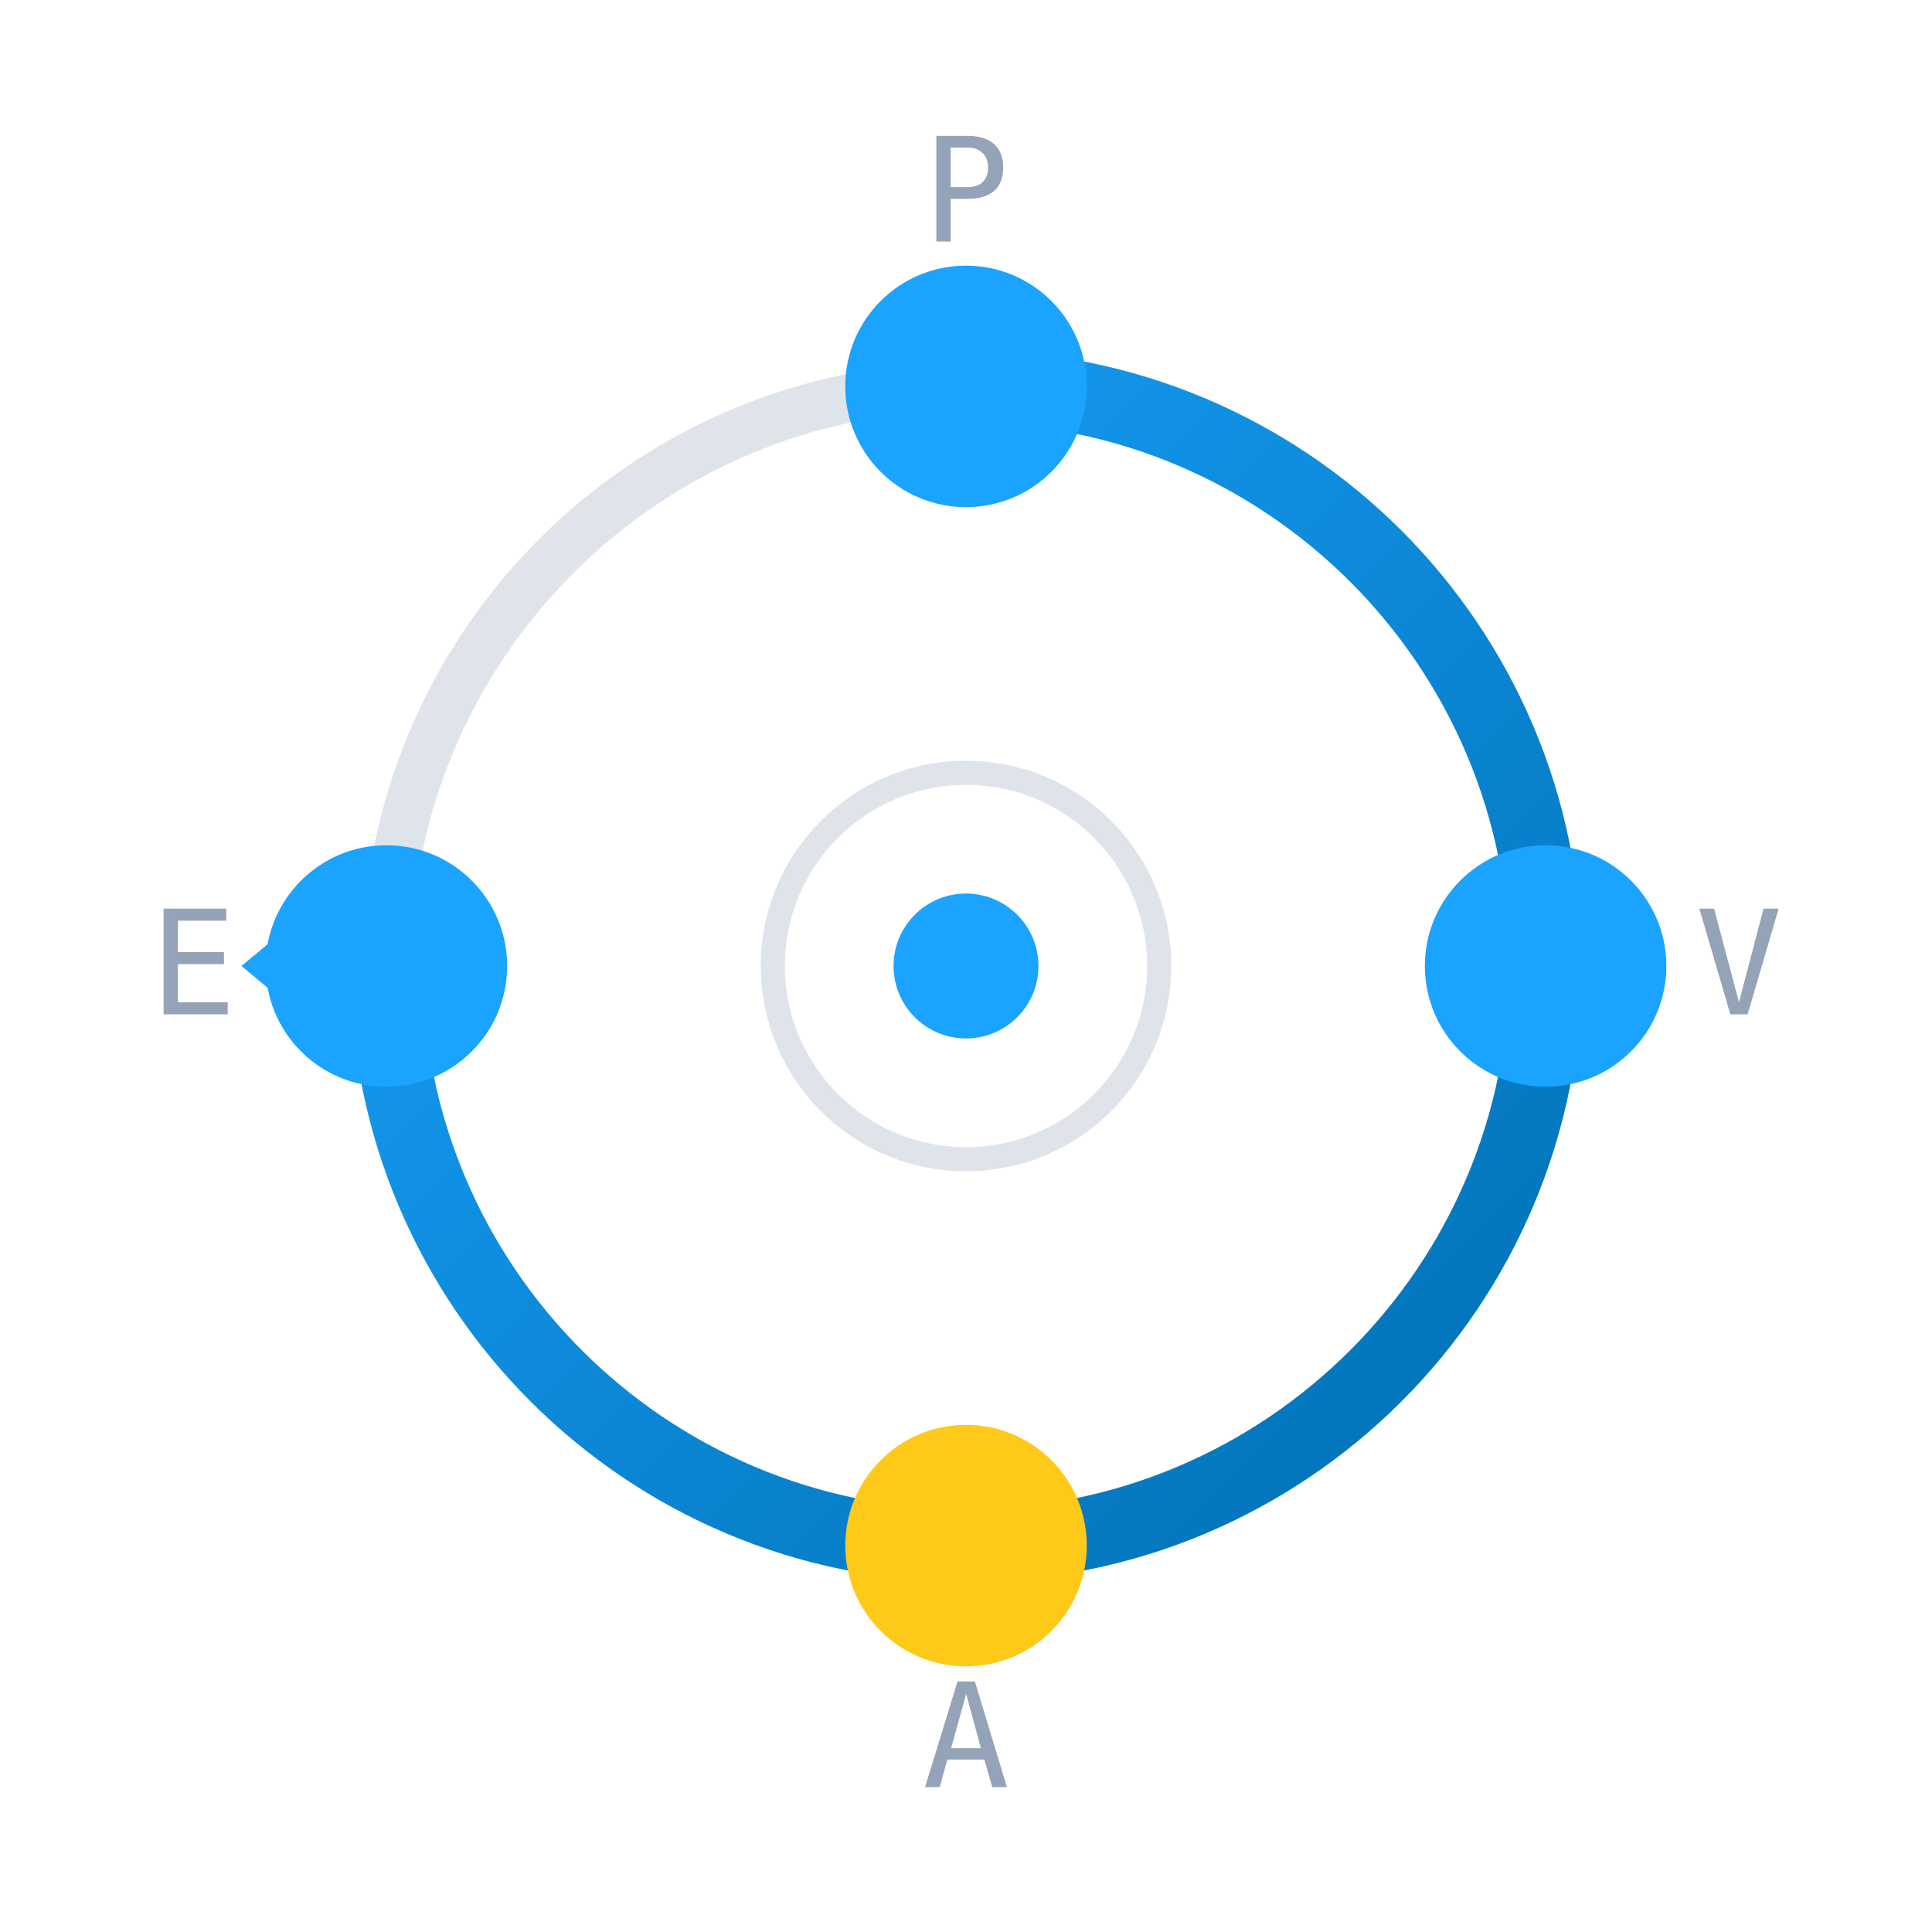
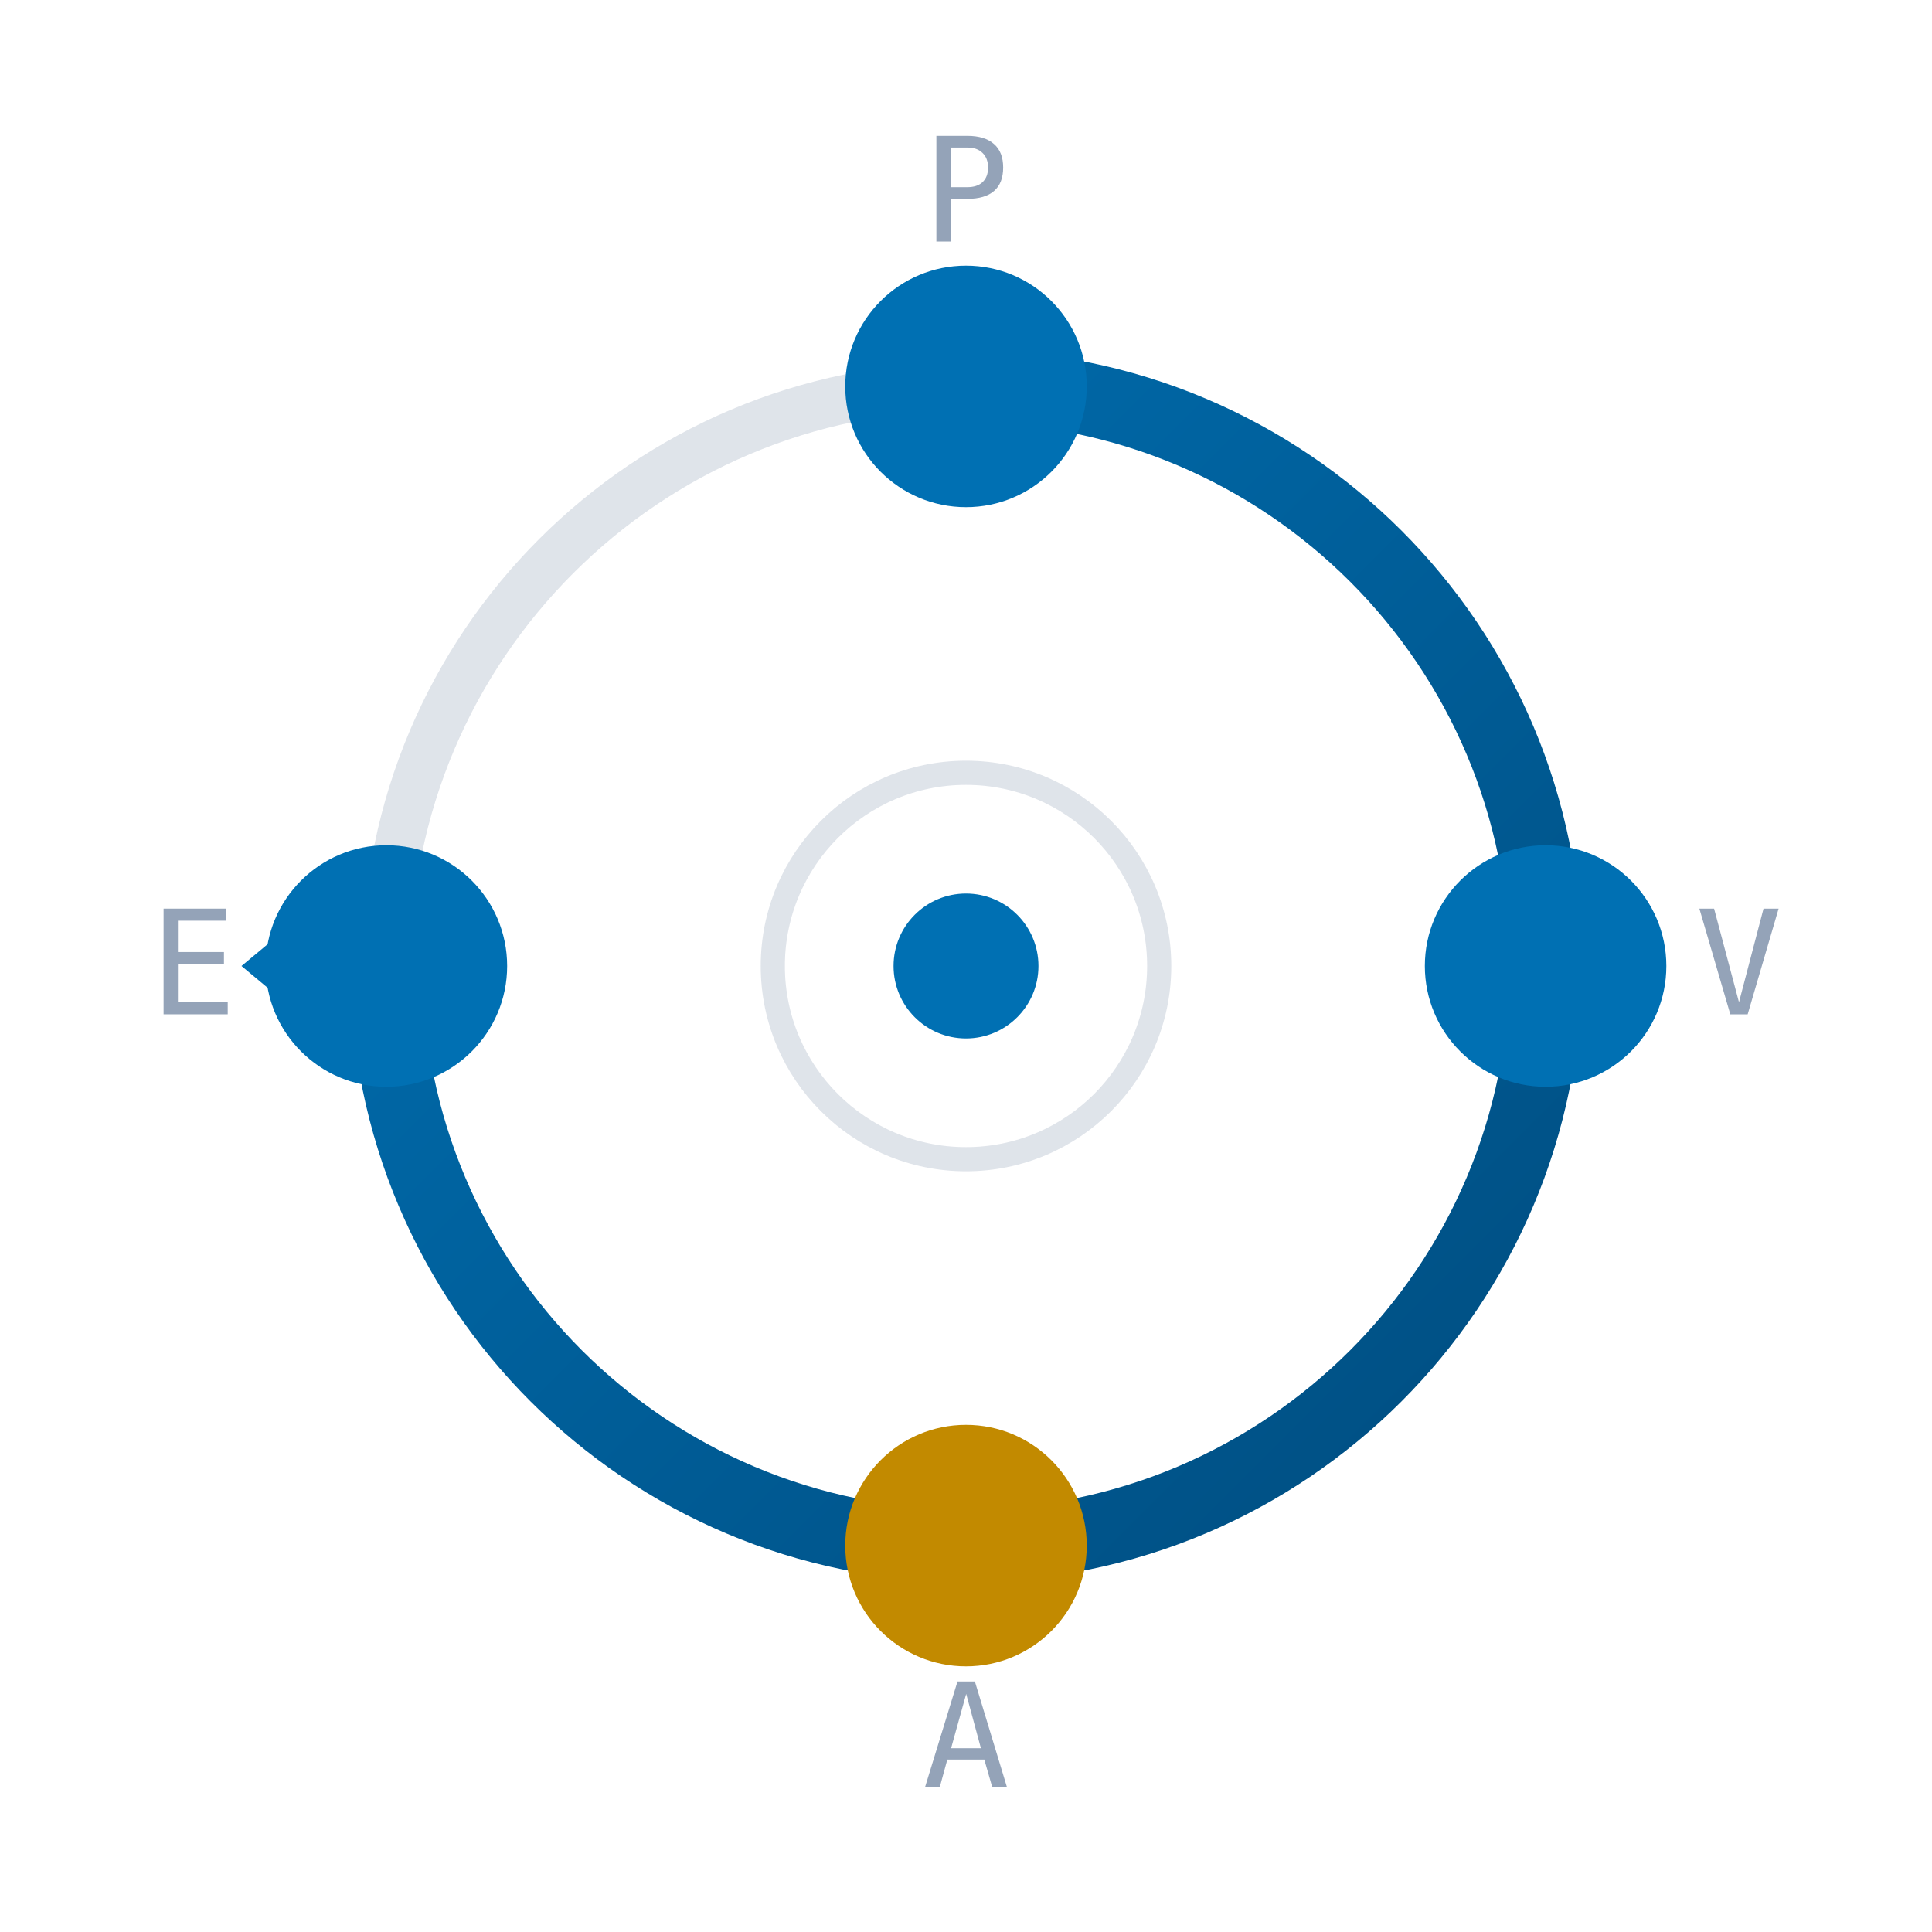
<svg xmlns="http://www.w3.org/2000/svg" viewBox="0 0 80 80" width="80" height="80">
  <defs>
    <linearGradient id="cycleGrad" x1="0%" y1="0%" x2="100%" y2="100%">
-       <stop offset="0%" stop-color="#1aa3ff" />
-       <stop offset="100%" stop-color="#0070b3" />
+       <stop offset="0%" stop-color="#0070b3" />
+       <stop offset="100%" stop-color="#004d80" />
    </linearGradient>
  </defs>
  <rect width="80" height="80" rx="16" fill="none" />
  <circle cx="40" cy="40" r="24" fill="none" stroke="#94a3b8" stroke-width="2" opacity="0.3" />
  <path d="M40,16 A24,24 0 1,1 16,40" fill="none" stroke="url(#cycleGrad)" stroke-width="3" stroke-linecap="round" />
-   <polygon points="16,35 16,45 10,40" fill="#1aa3ff" />
+   <polygon points="16,35 16,45 10,40" fill="#0070b3" />
  <g>
-     <circle cx="40" cy="16" r="5" fill="#1aa3ff" />
-     <circle cx="64" cy="40" r="5" fill="#1aa3ff" />
-     <circle cx="40" cy="64" r="5" fill="#ffc91a" />
-     <circle cx="16" cy="40" r="5" fill="#1aa3ff" />
+     <circle cx="40" cy="16" r="5" fill="#0070b3" />
+     <circle cx="64" cy="40" r="5" fill="#0070b3" />
+     <circle cx="40" cy="64" r="5" fill="#c28a00" />
+     <circle cx="16" cy="40" r="5" fill="#0070b3" />
  </g>
  <circle cx="40" cy="40" r="8" fill="none" stroke="#94a3b8" stroke-width="1" opacity="0.3" />
-   <circle cx="40" cy="40" r="3" fill="#1aa3ff" />
+   <circle cx="40" cy="40" r="3" fill="#0070b3" />
  <g fill="#94a3b8" font-family="monospace" font-size="6" text-anchor="middle">
    <text x="40" y="10">P</text>
    <text x="72" y="42">V</text>
    <text x="40" y="74">A</text>
    <text x="8" y="42">E</text>
  </g>
</svg>
